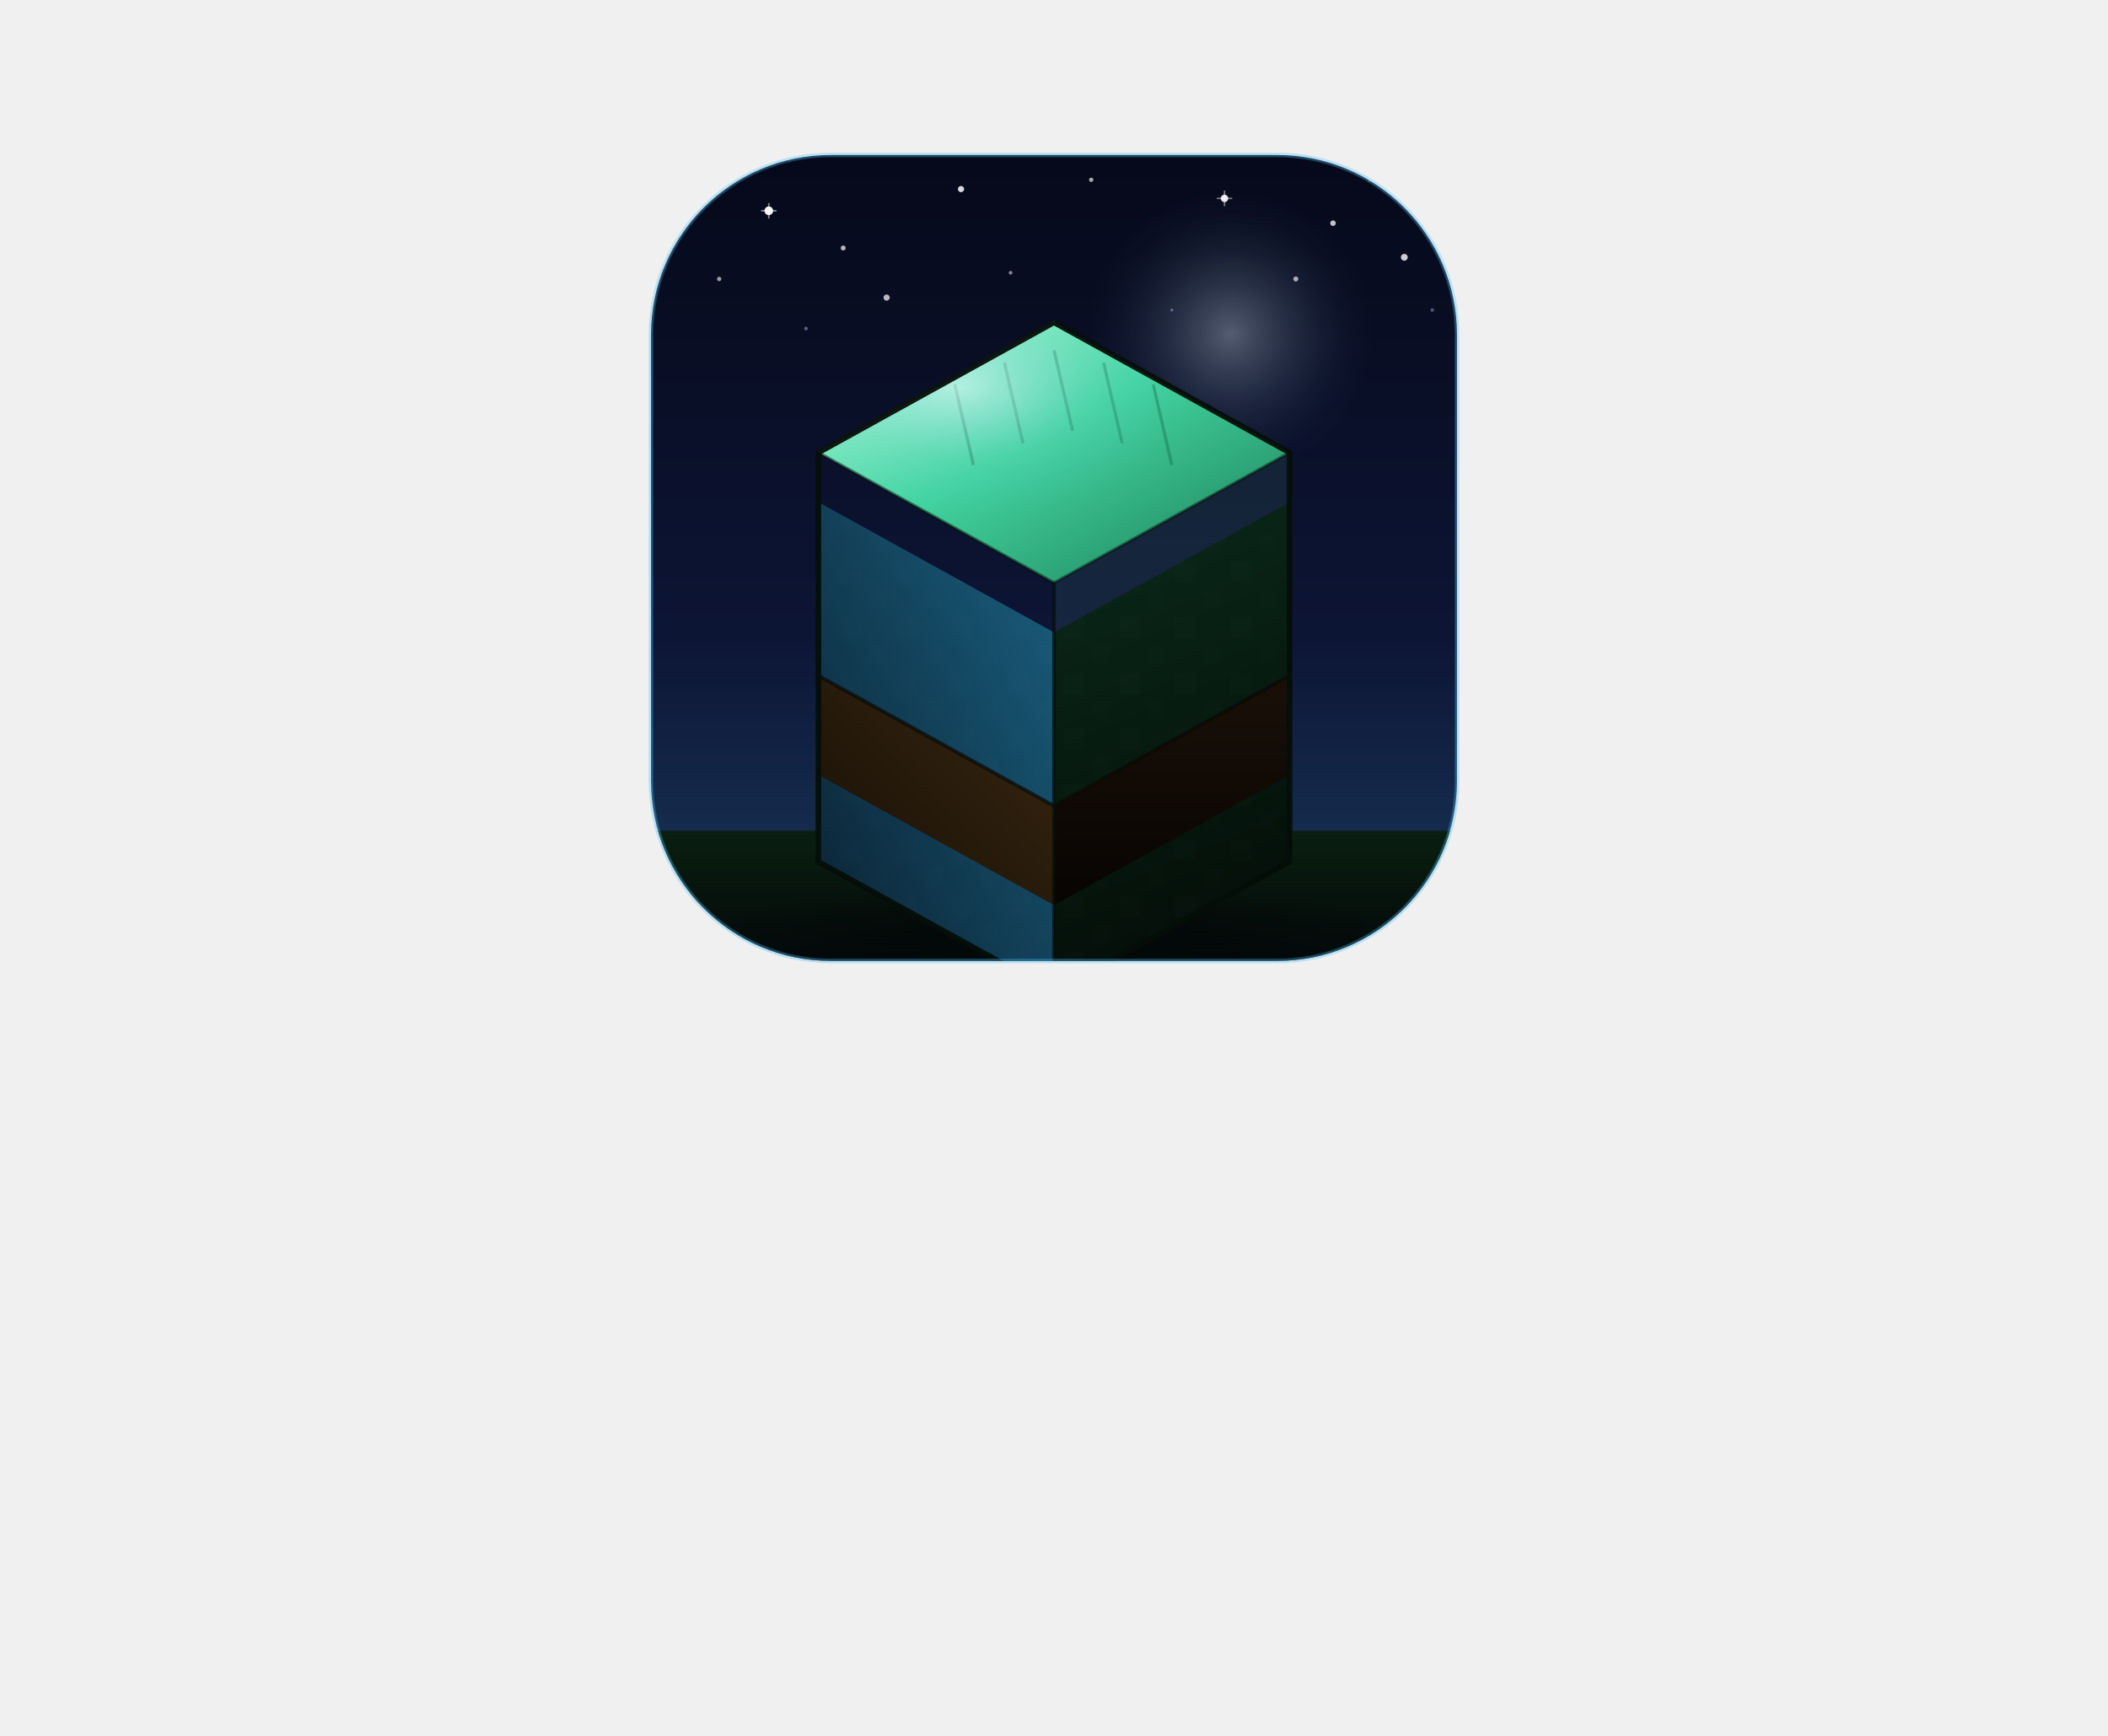
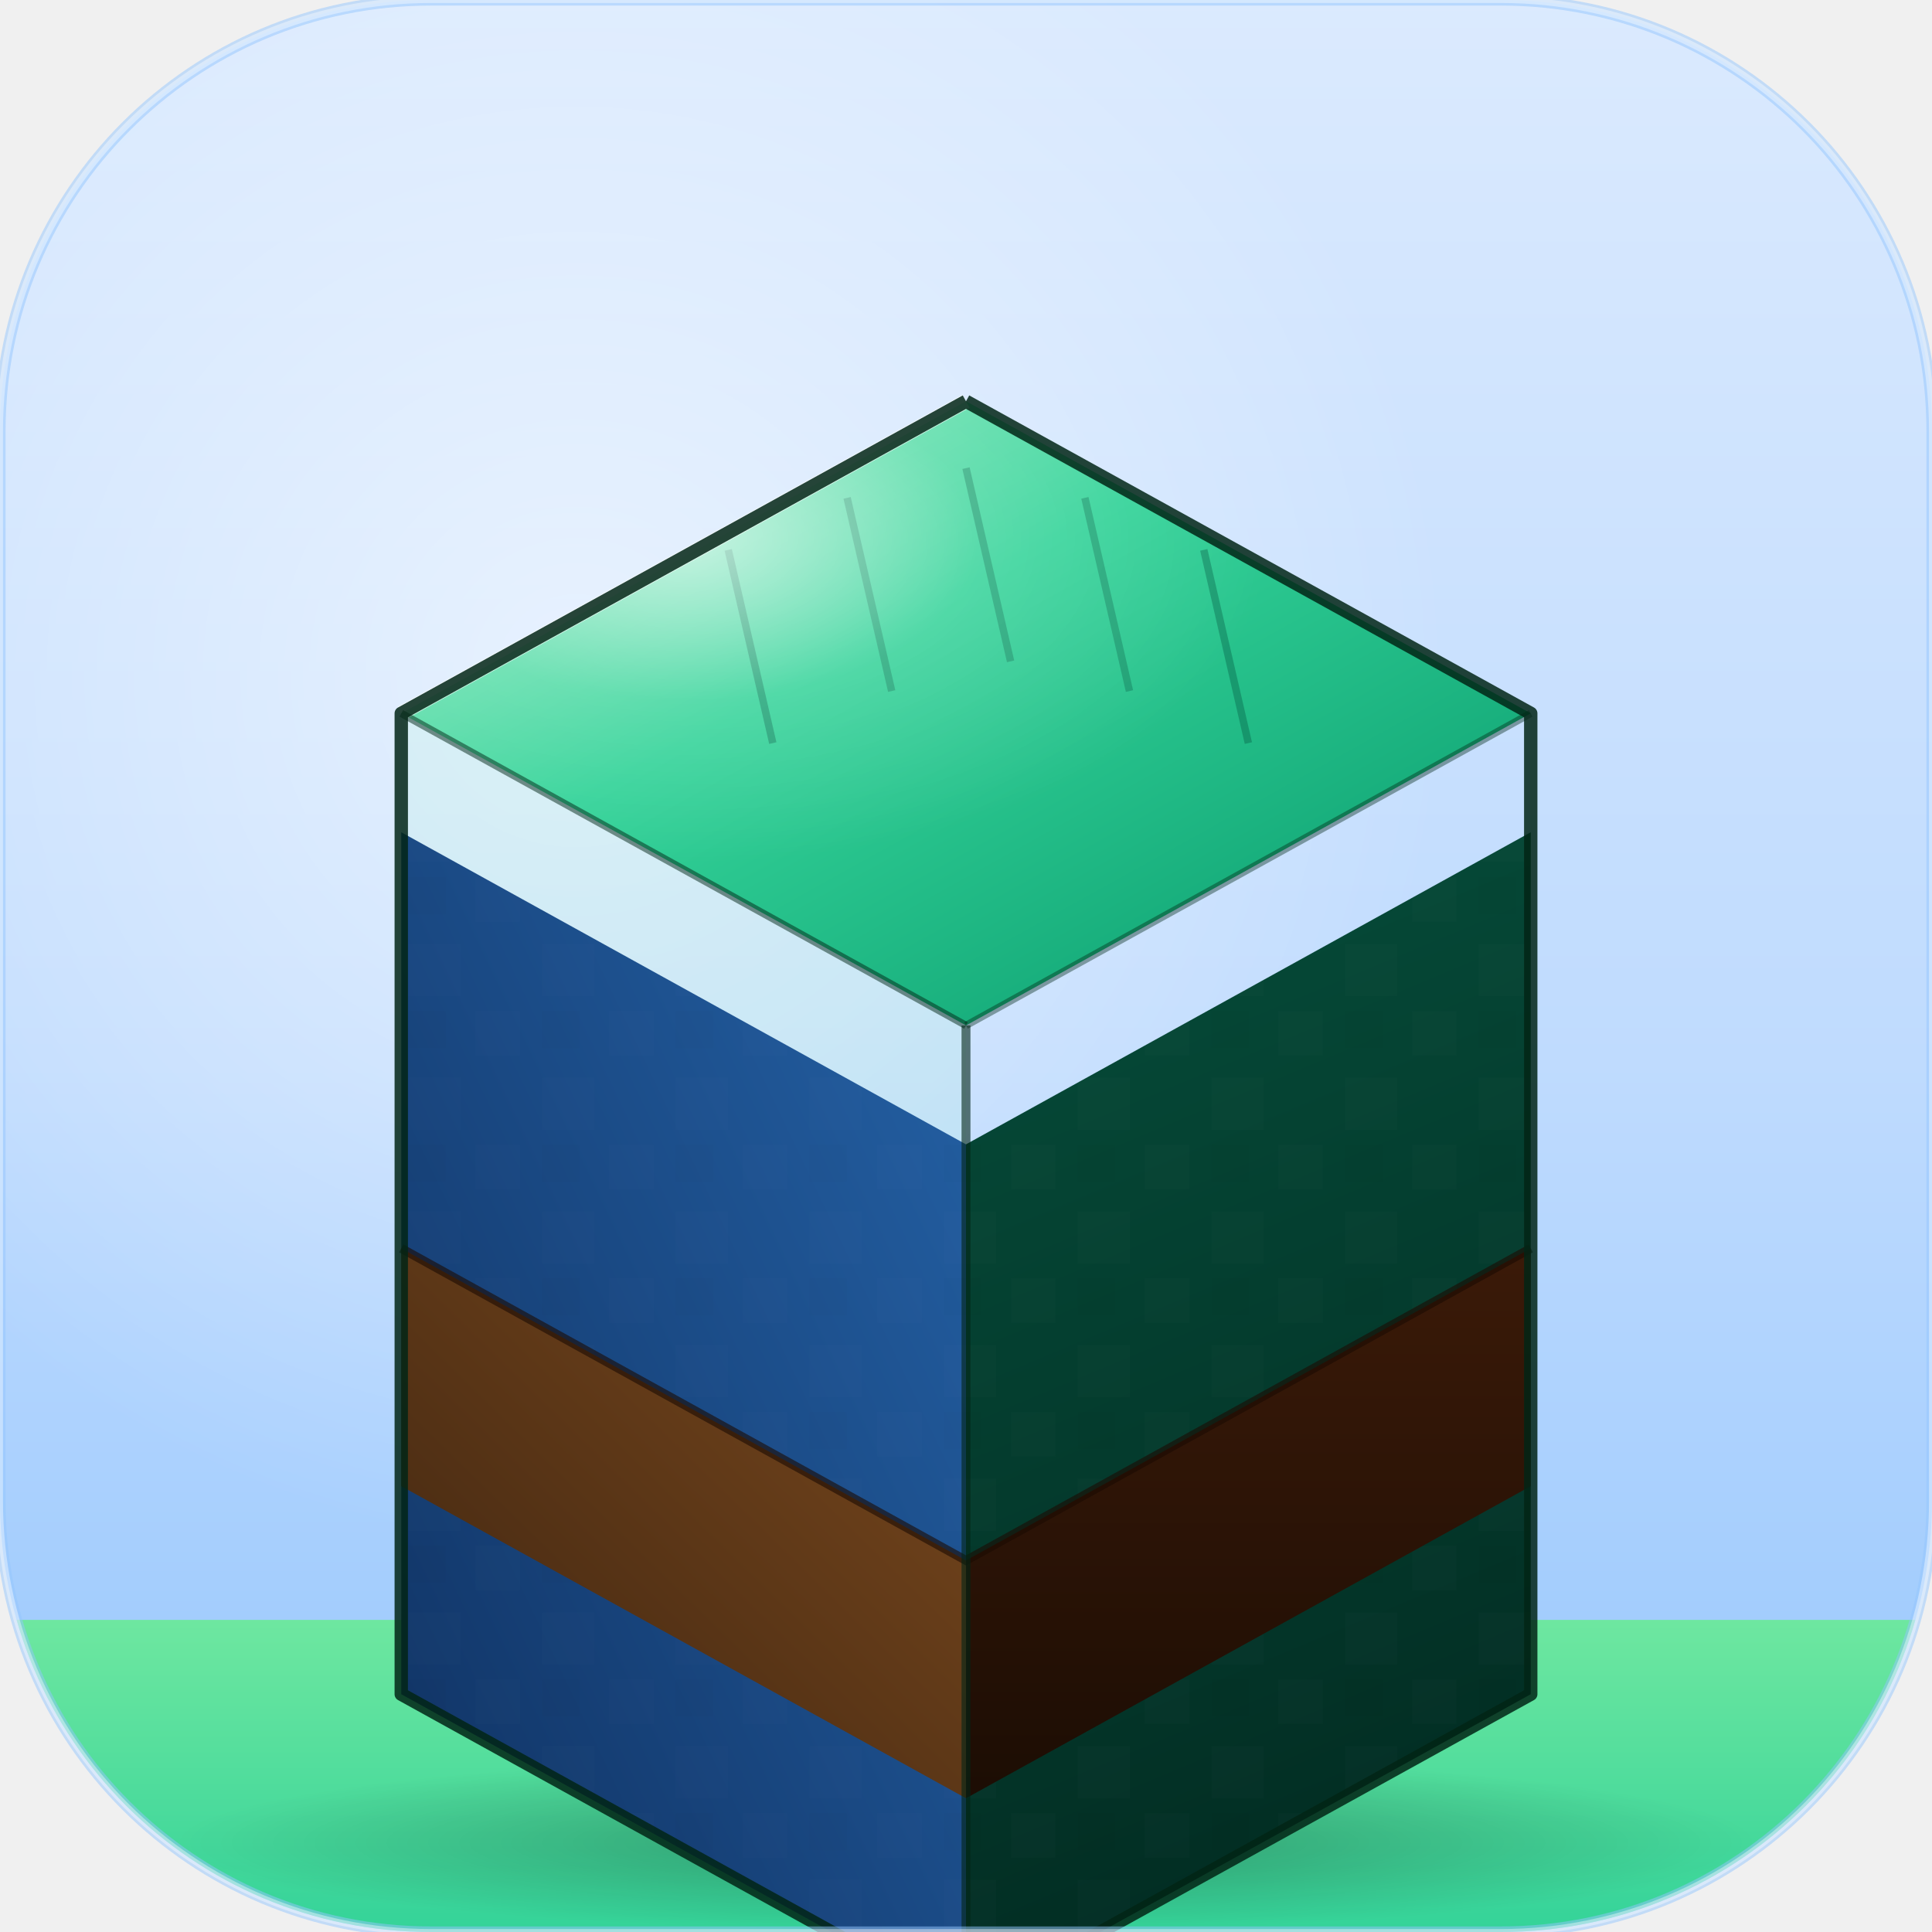
- <svg xmlns="http://www.w3.org/2000/svg" width="100%" viewBox="0 0 680 560" role="img">
+ <svg xmlns="http://www.w3.org/2000/svg" viewBox="0 0 260 260" role="img">
  <defs>
-     <clipPath id="n-clip">
-       <rect x="210" y="50" width="260" height="260" rx="58" />
+     <clipPath id="l-clip">
+       <rect x="0" y="0" width="260" height="260" rx="58" />
    </clipPath>
-     <linearGradient id="n-sky" x1="0" y1="0" x2="0" y2="1">
-       <stop offset="0%" stop-color="#06091a" />
-       <stop offset="60%" stop-color="#0d1535" />
-       <stop offset="100%" stop-color="#1a3a5c" />
+     <linearGradient id="l-sky" x1="0" y1="0" x2="0" y2="1">
+       <stop offset="0%" stop-color="#dbeafe" />
+       <stop offset="55%" stop-color="#bfdbfe" />
+       <stop offset="100%" stop-color="#93c5fd" />
    </linearGradient>
-     <radialGradient id="n-moon" cx="72%" cy="22%" r="18%">
-       <stop offset="0%" stop-color="#e0f0ff" stop-opacity="0.35" />
-       <stop offset="100%" stop-color="#1a3a5c" stop-opacity="0" />
+     <radialGradient id="l-cloud" cx="30%" cy="35%" r="45%">
+       <stop offset="0%" stop-color="#ffffff" stop-opacity="0.55" />
+       <stop offset="100%" stop-color="#ffffff" stop-opacity="0" />
    </radialGradient>
-     <linearGradient id="n-top" x1="0" y1="0" x2="1" y2="1">
-       <stop offset="0%" stop-color="#b8ffdc" />
-       <stop offset="45%" stop-color="#43D4A0" />
-       <stop offset="100%" stop-color="#1a7a55" />
+     <linearGradient id="l-top" x1="0" y1="0" x2="1" y2="1">
+       <stop offset="0%" stop-color="#a3f0c8" />
+       <stop offset="40%" stop-color="#34d399" />
+       <stop offset="100%" stop-color="#059669" />
    </linearGradient>
-     <linearGradient id="n-right" x1="0" y1="0" x2="0.2" y2="1">
-       <stop offset="0%" stop-color="#0a2a1a" />
-       <stop offset="100%" stop-color="#040e08" />
+     <linearGradient id="l-right" x1="0" y1="0" x2="0.2" y2="1">
+       <stop offset="0%" stop-color="#064e3b" />
+       <stop offset="100%" stop-color="#022c22" />
    </linearGradient>
-     <linearGradient id="n-left" x1="1" y1="0" x2="0" y2="1">
-       <stop offset="0%" stop-color="#1a6080" />
-       <stop offset="100%" stop-color="#0a2030" />
+     <linearGradient id="l-left" x1="1" y1="0" x2="0" y2="1">
+       <stop offset="0%" stop-color="#2563a8" />
+       <stop offset="100%" stop-color="#0f3060" />
    </linearGradient>
-     <linearGradient id="n-dirtR" x1="0" y1="0" x2="0" y2="1">
-       <stop offset="0%" stop-color="#1a1008" />
-       <stop offset="100%" stop-color="#070402" />
+     <linearGradient id="l-dirtR" x1="0" y1="0" x2="0" y2="1">
+       <stop offset="0%" stop-color="#3b1a08" />
+       <stop offset="100%" stop-color="#1c0d04" />
    </linearGradient>
-     <linearGradient id="n-dirtL" x1="1" y1="0" x2="0" y2="1">
-       <stop offset="0%" stop-color="#3a2810" />
-       <stop offset="100%" stop-color="#150e06" />
+     <linearGradient id="l-dirtL" x1="1" y1="0" x2="0" y2="1">
+       <stop offset="0%" stop-color="#7c4a1e" />
+       <stop offset="100%" stop-color="#3d2410" />
    </linearGradient>
-     <radialGradient id="n-spec" cx="30%" cy="25%" r="50%">
-       <stop offset="0%" stop-color="#e8f8ff" stop-opacity="0.55" />
-       <stop offset="55%" stop-color="#a0d8ef" stop-opacity="0.12" />
-       <stop offset="100%" stop-color="#38bdf8" stop-opacity="0" />
+     <radialGradient id="l-spec" cx="25%" cy="22%" r="52%">
+       <stop offset="0%" stop-color="#ffffff" stop-opacity="0.65" />
+       <stop offset="50%" stop-color="#ffffff" stop-opacity="0.15" />
+       <stop offset="100%" stop-color="#ffffff" stop-opacity="0" />
    </radialGradient>
-     <radialGradient id="n-ao" cx="50%" cy="50%" r="50%">
-       <stop offset="0%" stop-color="#000000" stop-opacity="0.55" />
+     <radialGradient id="l-ao" cx="50%" cy="50%" r="50%">
+       <stop offset="0%" stop-color="#000000" stop-opacity="0.3" />
      <stop offset="100%" stop-color="#000000" stop-opacity="0" />
    </radialGradient>
-     <linearGradient id="n-ground" x1="0" y1="0" x2="0" y2="1">
-       <stop offset="0%" stop-color="#0a1f10" />
-       <stop offset="100%" stop-color="#03080a" />
+     <linearGradient id="l-ground" x1="0" y1="0" x2="0" y2="1">
+       <stop offset="0%" stop-color="#6ee7a0" />
+       <stop offset="100%" stop-color="#34d399" />
    </linearGradient>
-     <pattern id="n-stone" x="0" y="0" width="18" height="18" patternUnits="userSpaceOnUse">
+     <pattern id="l-stone" x="0" y="0" width="18" height="18" patternUnits="userSpaceOnUse">
      <rect width="18" height="18" fill="none" />
-       <rect x="1" y="1" width="7" height="7" fill="#ffffff" opacity="0.018" />
-       <rect x="10" y="10" width="6" height="6" fill="#ffffff" opacity="0.014" />
-       <rect x="1" y="10" width="5" height="5" fill="#000000" opacity="0.035" />
+       <rect x="1" y="1" width="7" height="7" fill="#ffffff" opacity="0.025" />
+       <rect x="10" y="10" width="6" height="6" fill="#ffffff" opacity="0.02" />
+       <rect x="1" y="10" width="5" height="5" fill="#000000" opacity="0.04" />
    </pattern>
  </defs>
-   <rect x="210" y="50" width="260" height="260" rx="58" fill="url(#n-sky)" />
-   <rect x="210" y="50" width="260" height="260" rx="58" fill="url(#n-moon)" />
-   <g clip-path="url(#n-clip)">
-     <circle cx="248" cy="68" r="1.4" fill="#ffffff" opacity="0.95" />
-     <circle cx="310" cy="61" r="1.0" fill="#ffffff" opacity="0.85" />
-     <circle cx="272" cy="80" r="0.8" fill="#ffffff" opacity="0.7" />
-     <circle cx="395" cy="64" r="1.2" fill="#ffffff" opacity="0.9" />
-     <circle cx="430" cy="72" r="0.9" fill="#ffffff" opacity="0.75" />
-     <circle cx="352" cy="58" r="0.7" fill="#ffffff" opacity="0.65" />
-     <circle cx="453" cy="83" r="1.1" fill="#ffffff" opacity="0.8" />
-     <circle cx="232" cy="90" r="0.7" fill="#ffffff" opacity="0.6" />
-     <circle cx="418" cy="90" r="0.8" fill="#ffffff" opacity="0.65" />
-     <circle cx="286" cy="96" r="1.0" fill="#ffffff" opacity="0.7" />
-     <circle cx="442" cy="58" r="0.6" fill="#ffffff" opacity="0.55" />
-     <circle cx="326" cy="88" r="0.6" fill="#ffffff" opacity="0.5" />
-     <circle cx="260" cy="106" r="0.6" fill="#c8d8ff" opacity="0.4" />
-     <circle cx="378" cy="100" r="0.5" fill="#c8d8ff" opacity="0.35" />
-     <circle cx="462" cy="100" r="0.6" fill="#c8d8ff" opacity="0.35" />
-     <line x1="248" y1="65.5" x2="248" y2="70.5" stroke="#ffffff" stroke-width="0.5" opacity="0.5" />
-     <line x1="245.5" y1="68" x2="250.5" y2="68" stroke="#ffffff" stroke-width="0.5" opacity="0.5" />
-     <line x1="395" y1="61.5" x2="395" y2="66.5" stroke="#ffffff" stroke-width="0.5" opacity="0.45" />
-     <line x1="392.5" y1="64" x2="397.5" y2="64" stroke="#ffffff" stroke-width="0.5" opacity="0.45" />
-     <rect x="210" y="268" width="260" height="42" fill="url(#n-ground)" />
-     <ellipse cx="340" cy="298" rx="108" ry="13" fill="url(#n-ao)" />
-     <polygon points="416,162 416,278 340,320 340,204" fill="url(#n-right)" />
-     <polygon points="416,162 416,278 340,320 340,204" fill="url(#n-stone)" opacity="0.4" />
-     <polygon points="264,162 340,204 340,320 264,278" fill="url(#n-left)" />
-     <polygon points="264,162 340,204 340,320 264,278" fill="url(#n-stone)" opacity="0.35" />
-     <polygon points="416,218 416,250 340,292 340,260" fill="url(#n-dirtR)" />
-     <polygon points="264,218 340,260 340,292 264,250" fill="url(#n-dirtL)" />
-     <polyline points="264,218 340,260 416,218" fill="none" stroke="#0a0804" stroke-width="1.2" opacity="0.7" />
-     <polygon points="340,104 416,146 340,188 264,146" fill="url(#n-top)" />
-     <line x1="308" y1="124" x2="314" y2="150" stroke="#0d5c38" stroke-width="1" opacity="0.35" />
-     <line x1="324" y1="117" x2="330" y2="143" stroke="#0d5c38" stroke-width="1" opacity="0.3" />
-     <line x1="340" y1="113" x2="346" y2="139" stroke="#0d5c38" stroke-width="1" opacity="0.3" />
-     <line x1="356" y1="117" x2="362" y2="143" stroke="#0d5c38" stroke-width="1" opacity="0.3" />
-     <line x1="372" y1="124" x2="378" y2="150" stroke="#0d5c38" stroke-width="1" opacity="0.35" />
-     <polygon points="340,104 416,146 340,188 264,146" fill="url(#n-spec)" />
-     <line x1="264" y1="146" x2="340" y2="104" stroke="#e8f8ff" stroke-width="1.5" opacity="0.5" />
-     <polygon points="340,188 416,146 416,162 340,204" fill="#7fefbd" opacity="0.08" />
-     <polyline points="340,104 416,146 416,278 340,320 264,278 264,146 340,104" fill="none" stroke="#040e08" stroke-width="1.8" stroke-linejoin="round" opacity="0.95" />
-     <line x1="340" y1="188" x2="340" y2="320" stroke="#040e08" stroke-width="1.2" opacity="0.7" />
-     <line x1="340" y1="188" x2="416" y2="146" stroke="#040e08" stroke-width="1" opacity="0.45" />
-     <line x1="340" y1="188" x2="264" y2="146" stroke="#040e08" stroke-width="1" opacity="0.5" />
+   <rect x="0" y="0" width="260" height="260" rx="58" fill="url(#l-sky)" />
+   <rect x="0" y="0" width="260" height="260" rx="58" fill="url(#l-cloud)" />
+   <g clip-path="url(#l-clip)">
+     <rect x="0" y="218" width="260" height="42" fill="url(#l-ground)" />
+     <ellipse cx="130" cy="248" rx="108" ry="12" fill="url(#l-ao)" />
+     <polygon points="206,112 206,228 130,270 130,154" fill="url(#l-right)" />
+     <polygon points="206,112 206,228 130,270 130,154" fill="url(#l-stone)" opacity="0.5" />
+     <polygon points="54,112 130,154 130,270 54,228" fill="url(#l-left)" />
+     <polygon points="54,112 130,154 130,270 54,228" fill="url(#l-stone)" opacity="0.4" />
+     <polygon points="206,168 206,200 130,242 130,210" fill="url(#l-dirtR)" />
+     <polygon points="54,168 130,210 130,242 54,200" fill="url(#l-dirtL)" />
+     <polyline points="54,168 130,210 206,168" fill="none" stroke="#1a0a02" stroke-width="1.2" opacity="0.6" />
+     <polygon points="130,54 206,96 130,138 54,96" fill="url(#l-top)" />
+     <line x1="98" y1="74" x2="104" y2="100" stroke="#065f46" stroke-width="1" opacity="0.4" />
+     <line x1="114" y1="67" x2="120" y2="93" stroke="#065f46" stroke-width="1" opacity="0.35" />
+     <line x1="130" y1="63" x2="136" y2="89" stroke="#065f46" stroke-width="1" opacity="0.35" />
+     <line x1="146" y1="67" x2="152" y2="93" stroke="#065f46" stroke-width="1" opacity="0.35" />
+     <line x1="162" y1="74" x2="168" y2="100" stroke="#065f46" stroke-width="1" opacity="0.4" />
+     <polygon points="130,54 206,96 130,138 54,96" fill="url(#l-spec)" />
+     <line x1="54" y1="96" x2="130" y2="54" stroke="#ffffff" stroke-width="2" opacity="0.6" />
+     <polygon points="130,138 54,96 54,112 130,154" fill="#a3f0c8" opacity="0.15" />
+     <polyline points="130,54 206,96 206,228 130,270 54,228 54,96 130,54" fill="none" stroke="#012515" stroke-width="1.8" stroke-linejoin="round" opacity="0.85" />
+     <line x1="130" y1="138" x2="130" y2="270" stroke="#012515" stroke-width="1.2" opacity="0.6" />
+     <line x1="130" y1="138" x2="206" y2="96" stroke="#012515" stroke-width="1" opacity="0.4" />
+     <line x1="130" y1="138" x2="54" y2="96" stroke="#012515" stroke-width="1" opacity="0.5" />
  </g>
-   <rect x="210" y="50" width="260" height="260" rx="58" fill="none" stroke="#38bdf8" stroke-width="1.5" opacity="0.3" />
-   <rect x="210" y="50" width="260" height="260" rx="58" fill="none" stroke="#ffffff" stroke-width="0.8" opacity="0.08" />
+   <rect x="0" y="0" width="260" height="260" rx="58" fill="none" stroke="#93c5fd" stroke-width="1.5" opacity="0.5" />
+   <rect x="0" y="0" width="260" height="260" rx="58" fill="none" stroke="#ffffff" stroke-width="0.8" opacity="0.4" />
</svg>
